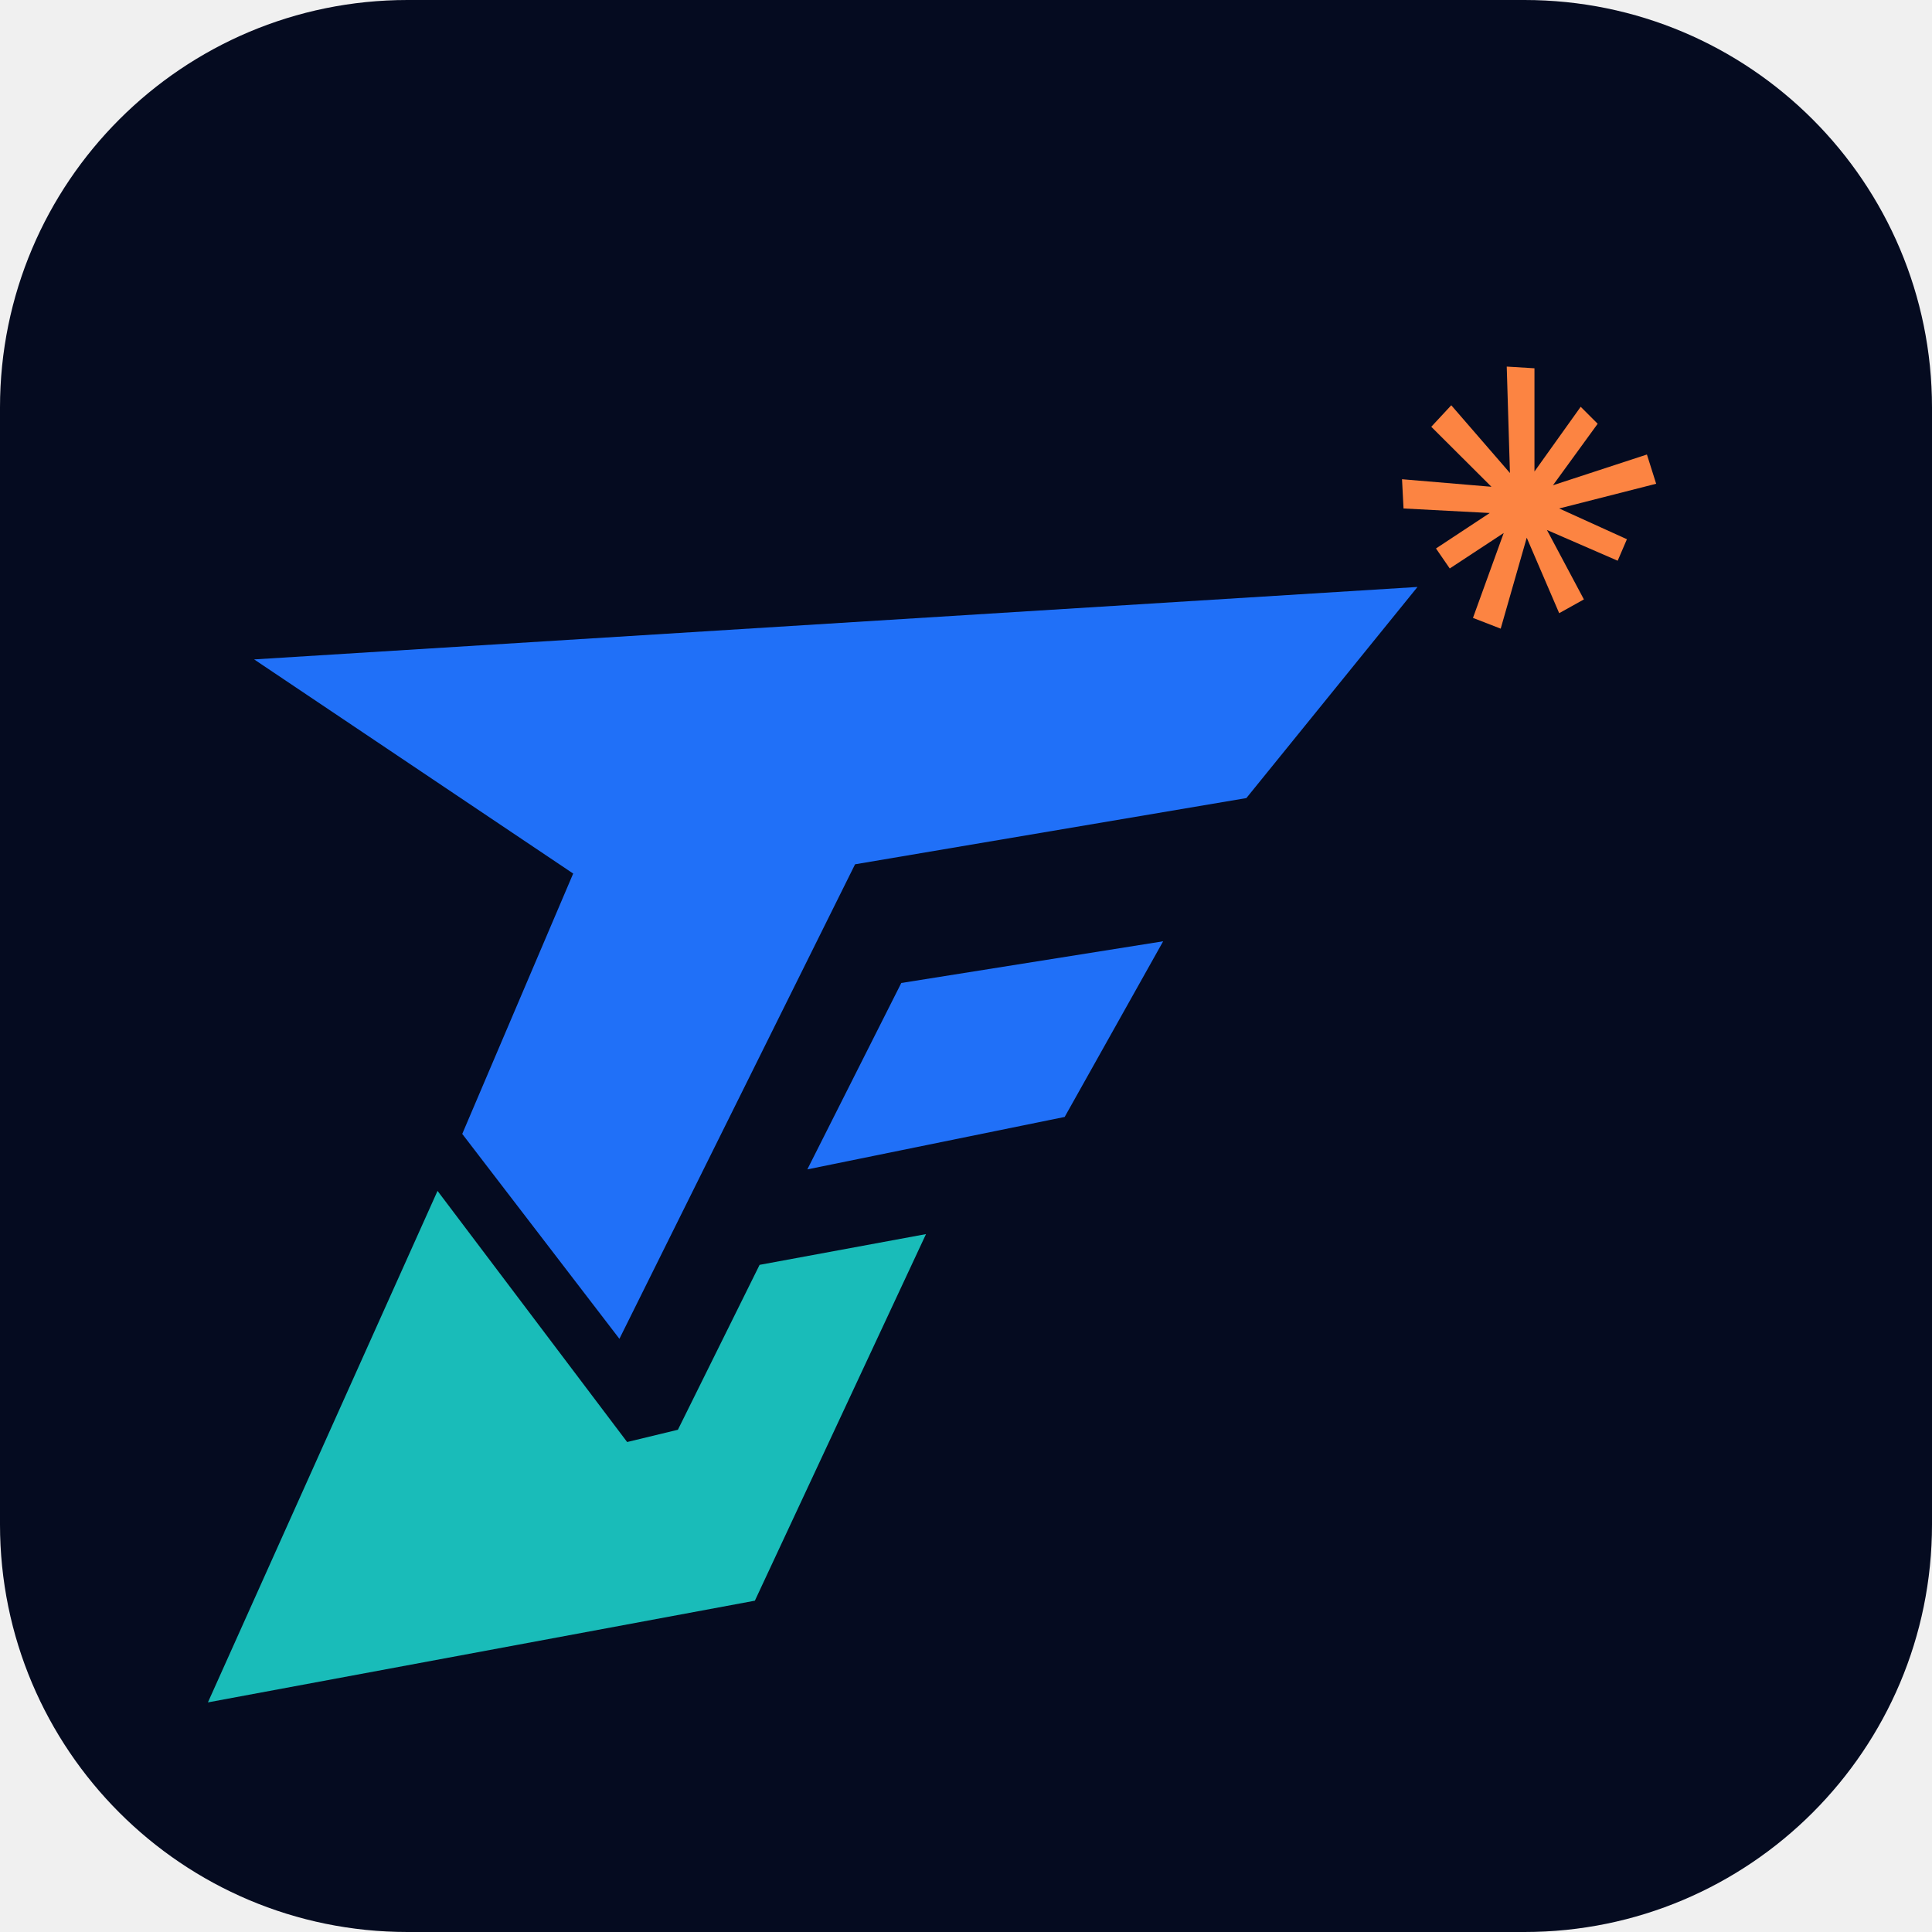
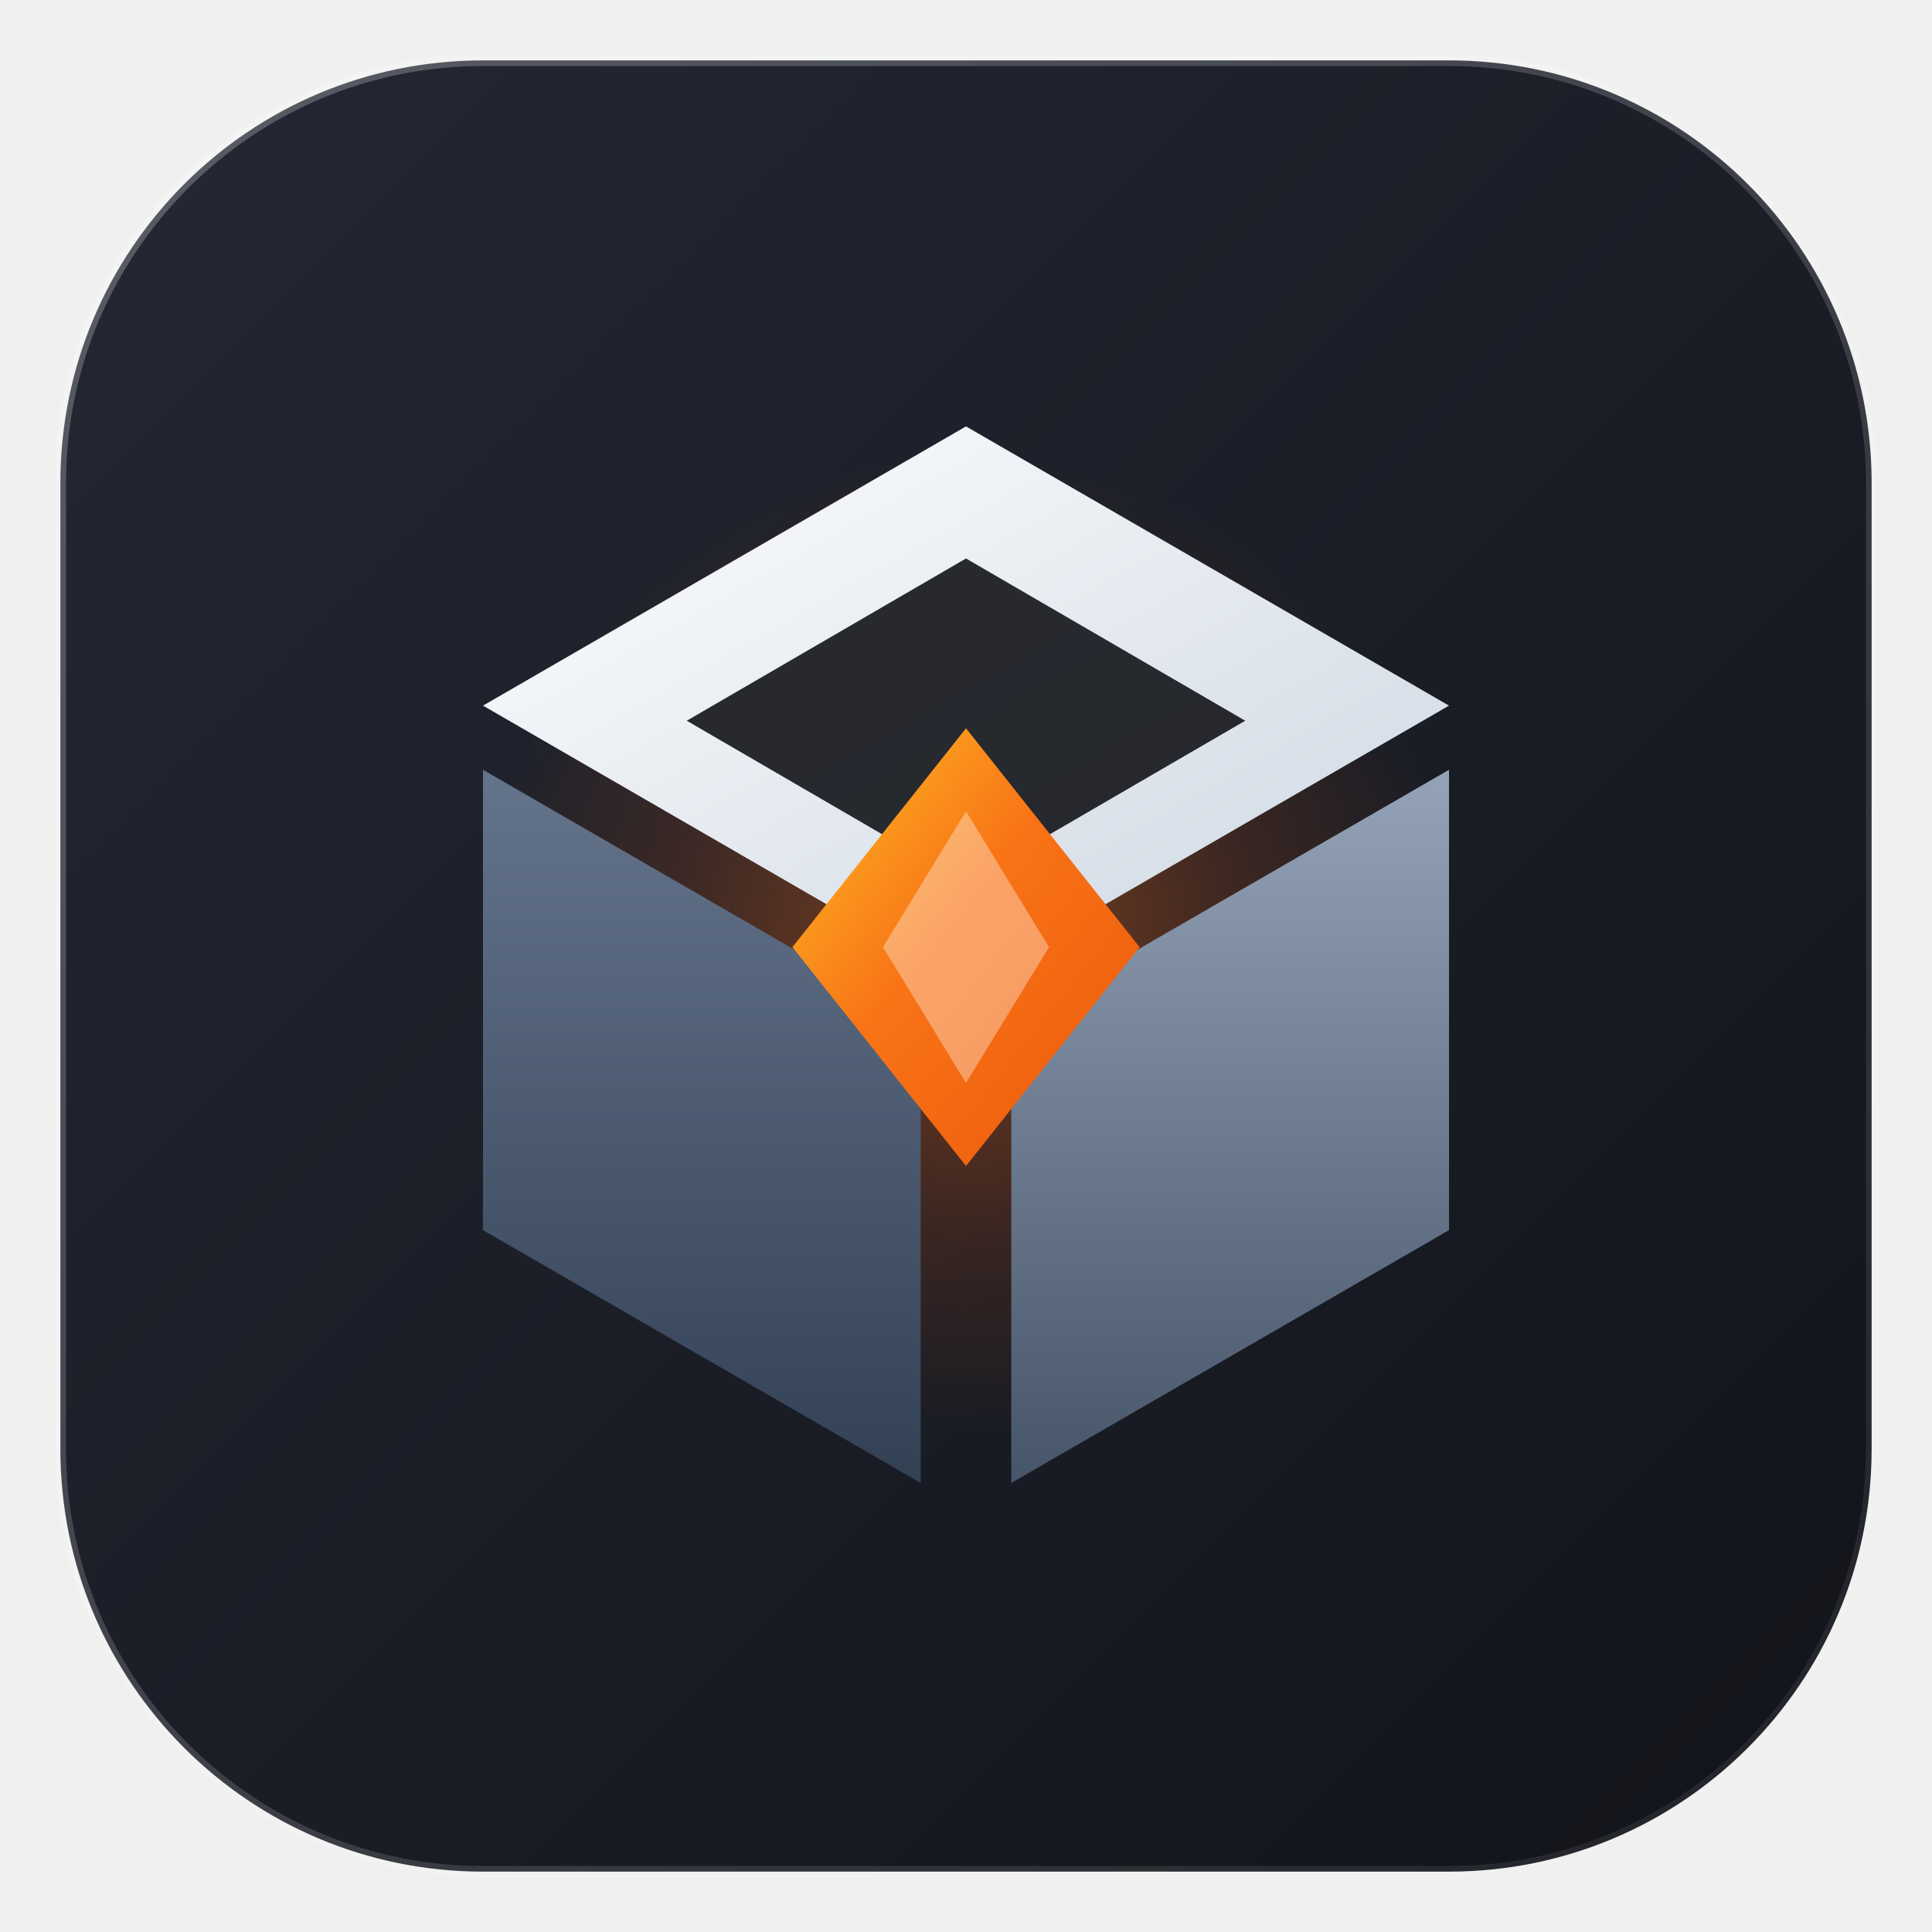
<svg xmlns="http://www.w3.org/2000/svg" viewBox="0 0 1024 1024" role="img" aria-label="RustForge">
-   <rect width="1024" height="1024" rx="216" fill="#050B20" />
-   <path d="M751.3 311.1 134.7 349.5 303.8 463 245 601 328.3 709.6 453.2 458.1 660.6 423Z" fill="#2070F8" />
-   <path d="M616.5 498.9 477.7 521 427.9 619.8 564.3 592Z" fill="#2070F8" />
-   <path d="M490.8 654.1 402.6 670.4 359.3 757.8 332.4 764.3 231.9 631.2 110.2 902.3 400.1 848.4Z" fill="#19BCB9" />
-   <path d="M813.3 195.2 798.6 194.3 800.3 250.7 769.2 214.8 758.6 226.2 790.5 258 743.1 254 743.9 269.5 789.6 271.9 761.1 290.7 768.4 301.3 797 282.5 780.7 327.5 795.4 333.2 809.2 285 826.4 325 839.5 317.7 819.9 280.9 857.4 297.2 862.3 285.8 826.4 269.5 877.8 256.4 872.9 240.9 823.1 257.2 846.8 224.6 837.8 215.6 813.3 249.9Z" fill="#FC8442" />
+   <defs>
+     <linearGradient id="rf-bg-grad" x1="0%" y1="0%" x2="100%" y2="100%">
+       <stop offset="0%" stop-color="#242834" />
+       <stop offset="100%" stop-color="#12141a" />
+     </linearGradient>
+     <linearGradient id="rf-rim-grad" x1="0%" y1="0%" x2="100%" y2="100%">
+       <stop offset="0%" stop-color="rgba(255,255,255,0.25)" />
+       <stop offset="100%" stop-color="rgba(255,255,255,0.06)" />
+     </linearGradient>
+     <linearGradient id="rf-steel-top" x1="0%" y1="0%" x2="100%" y2="100%">
+       <stop offset="0%" stop-color="#ffffff" />
+       <stop offset="100%" stop-color="#cbd5e1" />
+     </linearGradient>
+     <linearGradient id="rf-steel-left" x1="0%" y1="0%" x2="0%" y2="100%">
+       <stop offset="0%" stop-color="#64748b" />
+       <stop offset="100%" stop-color="#334155" />
+     </linearGradient>
+     <linearGradient id="rf-steel-right" x1="0%" y1="0%" x2="0%" y2="100%">
+       <stop offset="0%" stop-color="#94a3b8" />
+       <stop offset="100%" stop-color="#475569" />
+     </linearGradient>
+     <linearGradient id="rf-core-grad" x1="0%" y1="0%" x2="100%" y2="100%">
+       <stop offset="0%" stop-color="#fbbf24" />
+       <stop offset="45%" stop-color="#f97316" />
+       <stop offset="100%" stop-color="#ea580c" />
+     </linearGradient>
+     <radialGradient id="rf-core-glow" cx="50%" cy="50%" r="50%">
+       <stop offset="0%" stop-color="rgba(249,115,22,0.45)" />
+       <stop offset="60%" stop-color="rgba(234,88,12,0.15)" />
+       <stop offset="100%" stop-color="rgba(234,88,12,0)" />
+     </radialGradient>
+   </defs>
+   <rect x="32" y="32" width="960" height="960" rx="224" fill="url(#rf-bg-grad)" stroke="url(#rf-rim-grad)" stroke-width="6" />
+   <circle cx="512" cy="500" r="260" fill="url(#rf-core-glow)" />
+   <g transform="translate(0, 10)">
+     <path d="M512 216 L768 364 L512 512 L256 364 Z" fill="url(#rf-steel-top)" />
+     <path d="M512 286 L660 372 L512 458 L364 372 Z" fill="#12141a" opacity="0.9" />
+     <path d="M256 398 L488 532 L488 776 L256 642 Z" fill="url(#rf-steel-left)" />
+     <path d="M536 532 L768 398 L768 642 L536 776 Z" fill="url(#rf-steel-right)" />
+     <path d="M512 376 L604 492 L512 608 L420 492 Z" fill="url(#rf-core-grad)" />
+     <path d="M512 420 L556 492 L512 564 L468 492 Z" fill="#ffffff" opacity="0.35" />
+   </g>
</svg>
